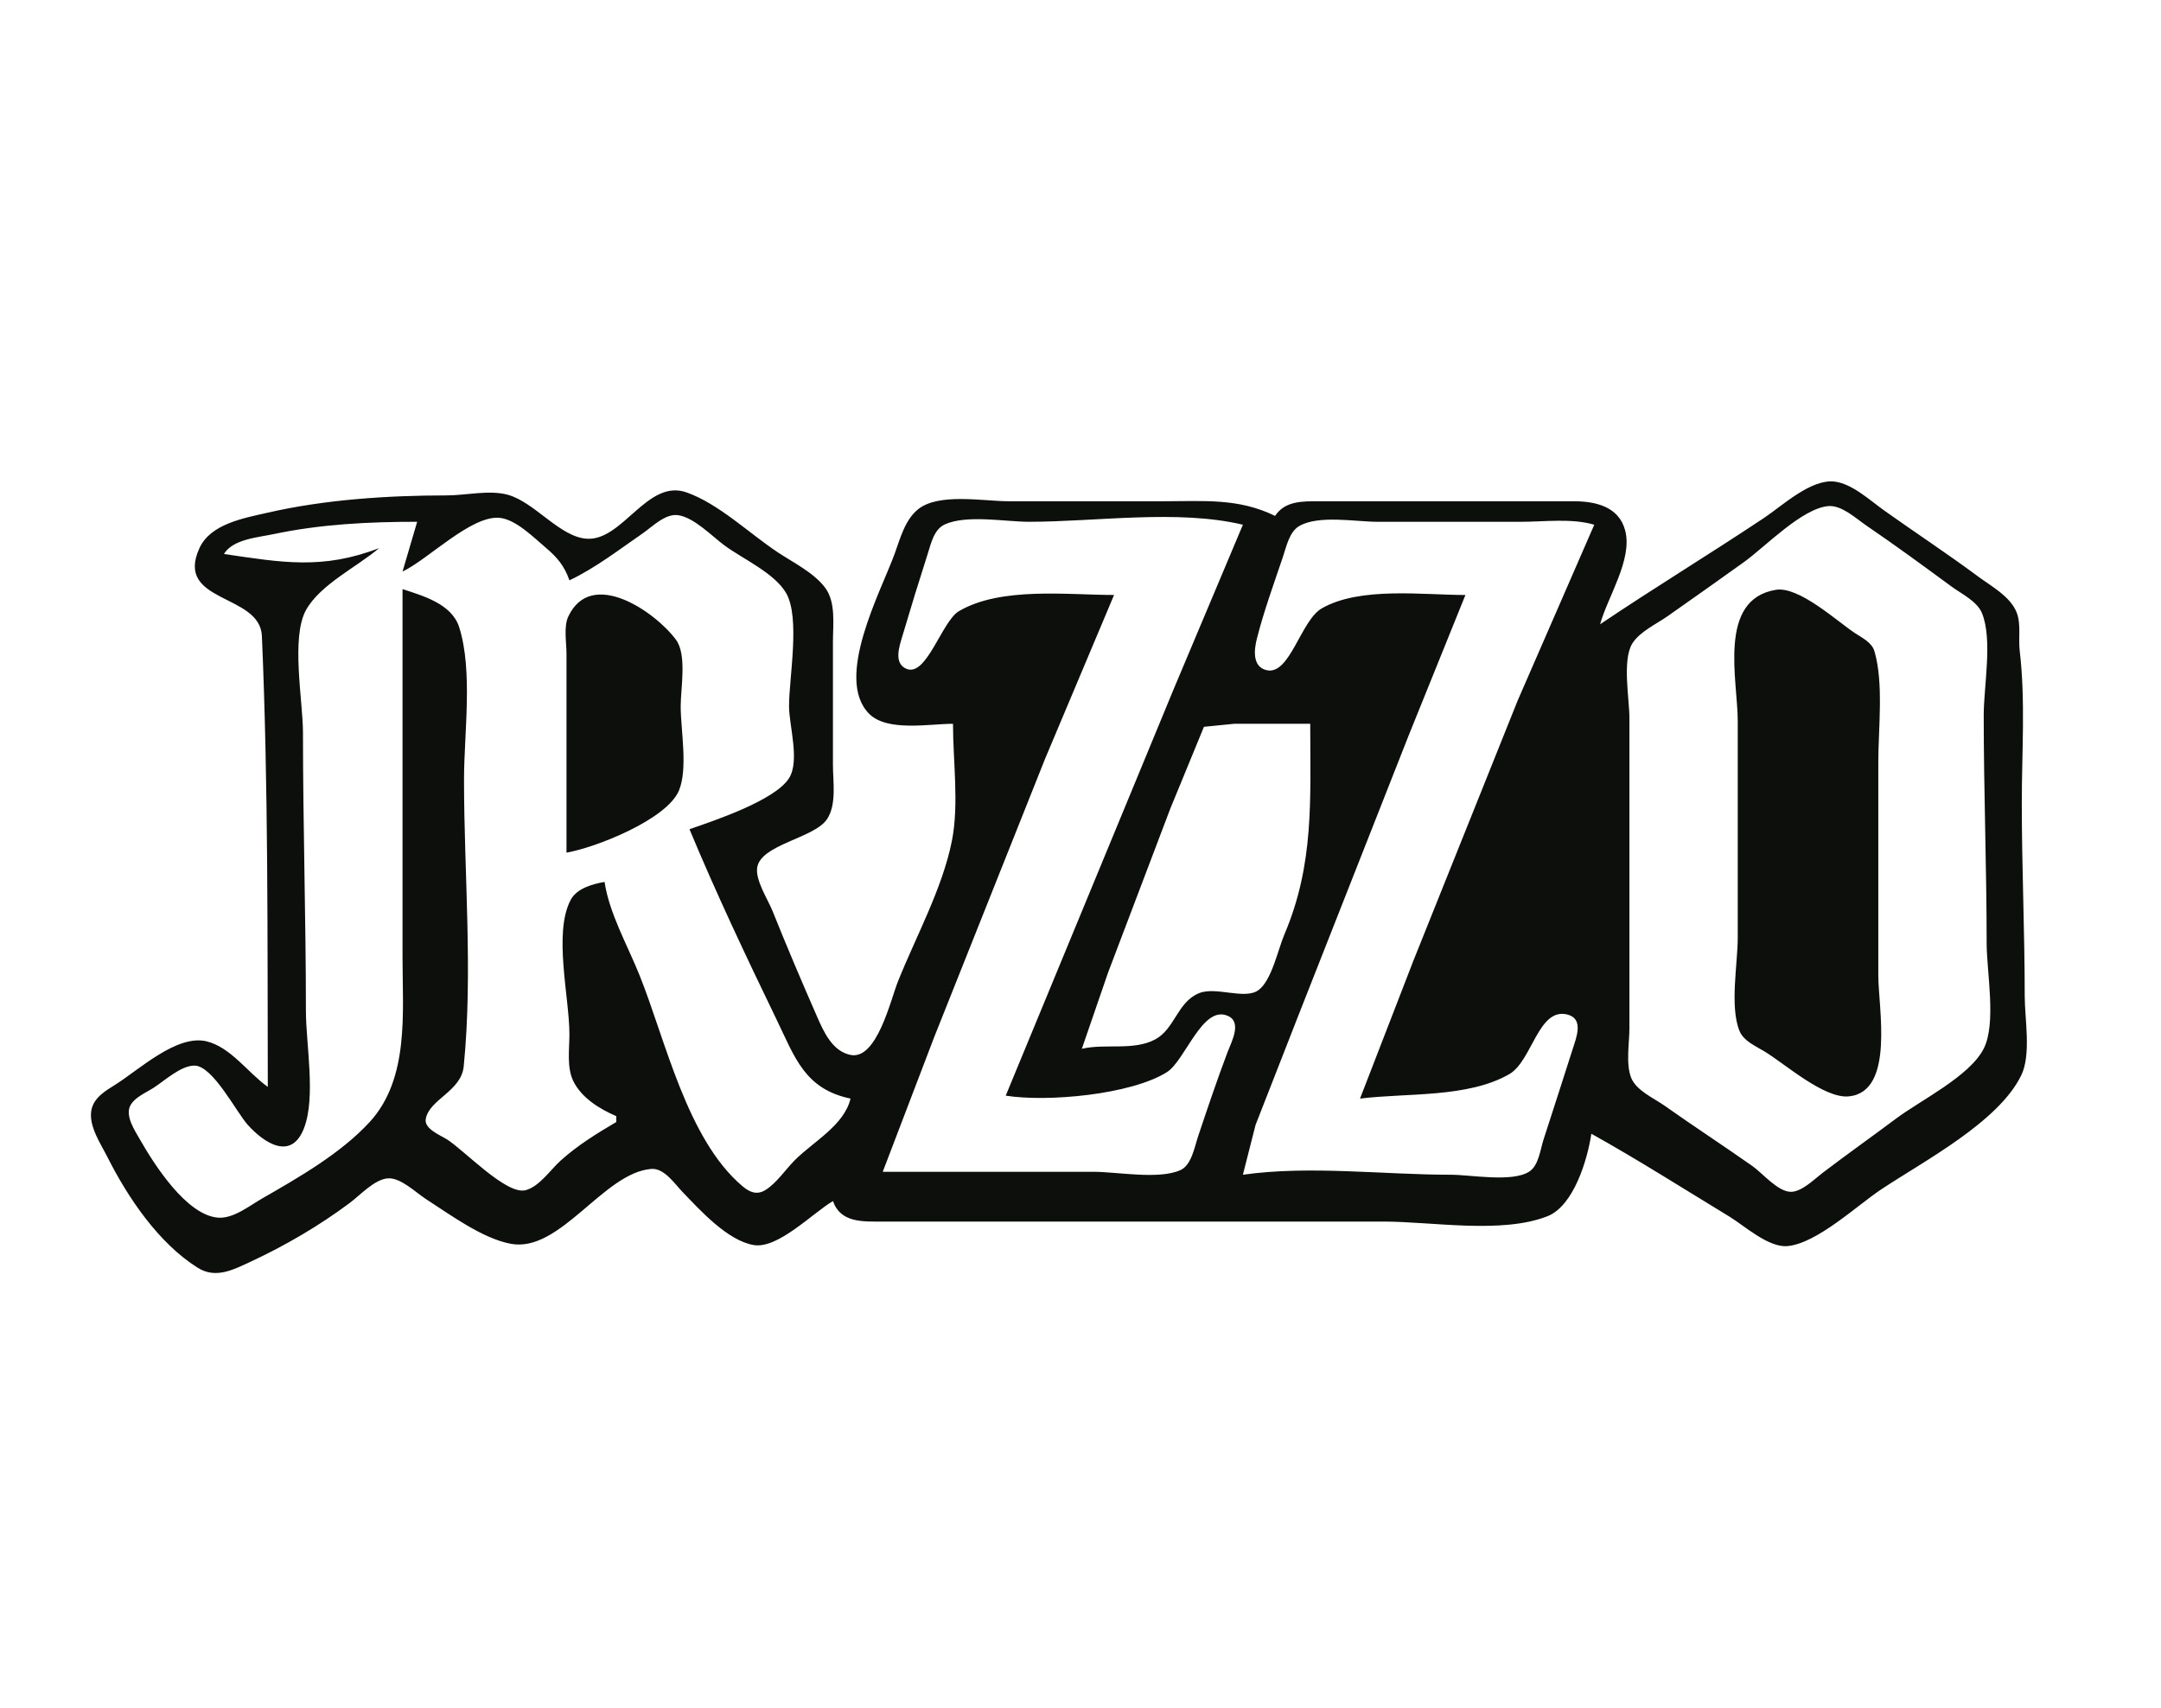
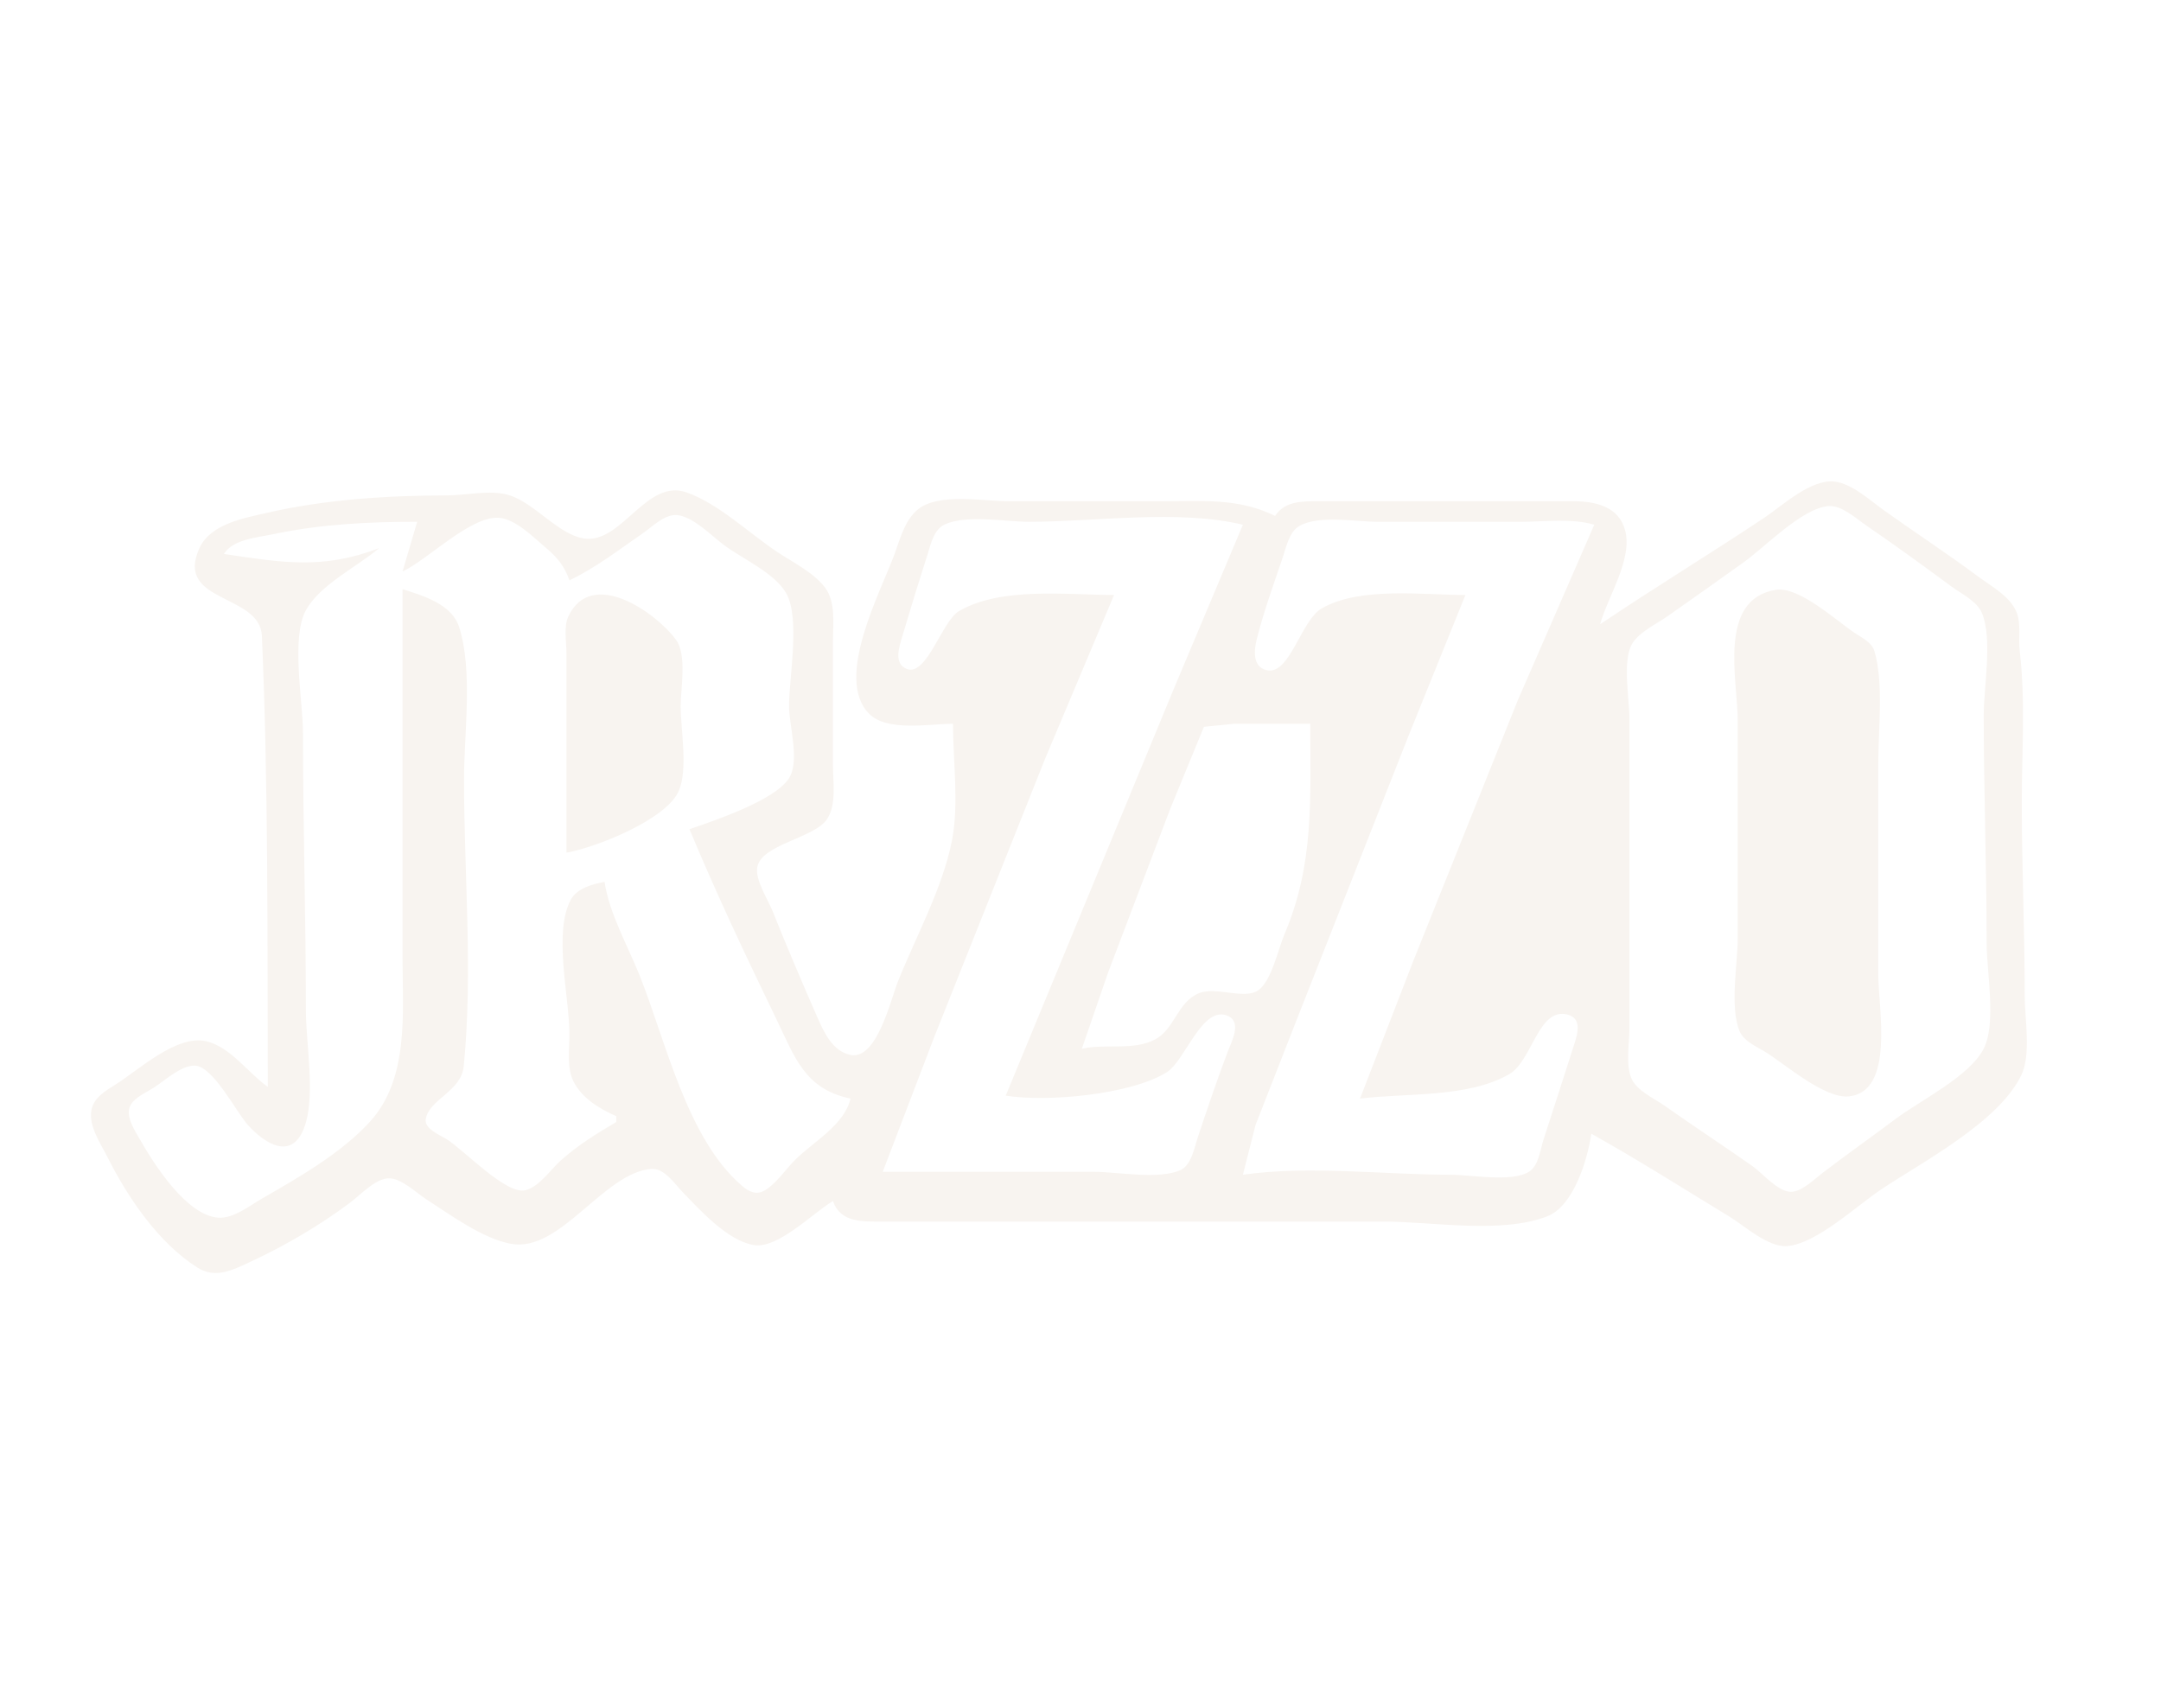
<svg xmlns="http://www.w3.org/2000/svg" width="195.265mm" height="154.281mm" viewBox="0 0 195.265 154.281" version="1.1" id="svg5" xml:space="preserve">
  <defs id="defs2">
    <filter style="color-interpolation-filters:sRGB" id="filter293" x="-0.045" y="-0.059" width="1.129" height="1.168">
      <feFlood flood-opacity="0.498" flood-color="rgb(0,0,0)" result="flood" id="feFlood283" />
      <feComposite in="flood" in2="SourceGraphic" operator="in" result="composite1" id="feComposite285" />
      <feGaussianBlur in="composite1" stdDeviation="3" result="blur" id="feGaussianBlur287" />
      <feOffset dx="6" dy="6" result="offset" id="feOffset289" />
      <feComposite in="SourceGraphic" in2="offset" operator="over" result="composite2" id="feComposite291" />
    </filter>
  </defs>
  <g id="layer1" transform="translate(-31.64685,-102.9078)">
-     <path style="fill:#0d0f0c;stroke:none;stroke-width:0.265" d="m 176.232,159.315 c 0.673,-2.466 2.951,-5.849 2.265,-8.467 -0.573,-2.19 -2.716,-2.643 -4.647,-2.646 h -13.494 -9.525 c -1.486,5.3e-4 -3.074,-0.042 -3.969,1.323 -3.31,-1.619 -6.406,-1.323 -10.054,-1.323 h -14.023 c -2.261,0 -6.278,-0.771 -8.153,0.702 -1.215,0.954 -1.644,2.671 -2.152,4.061 -1.245,3.407 -5.484,11.261 -2.291,14.448 1.642,1.639 5.439,0.898 7.569,0.898 0,3.365 0.556,7.282 -0.1,10.583 -0.853,4.293 -3.252,8.645 -4.874,12.7 -0.662,1.655 -1.906,7.123 -4.286,6.638 -1.645,-0.335 -2.421,-2.09 -3.023,-3.463 -1.382,-3.152 -2.736,-6.329 -4.015,-9.525 -0.421,-1.051 -1.571,-2.793 -1.394,-3.941 0.324,-2.093 5.114,-2.641 6.291,-4.348 0.909,-1.318 0.553,-3.428 0.553,-4.94 v -11.113 c 0,-1.555 0.286,-3.59 -0.722,-4.911 -1.042,-1.367 -2.896,-2.264 -4.305,-3.203 -2.553,-1.702 -5.303,-4.364 -8.202,-5.387 -3.539,-1.249 -5.756,4.376 -8.996,4.188 -2.447,-0.142 -4.703,-3.29 -7.144,-3.971 -1.662,-0.464 -3.82,0.056 -5.556,0.056 -5.27,0 -10.987,0.373 -16.14,1.558 -2.124,0.488 -5.169,0.997 -6.177,3.206 -2.276,4.989 5.475,4.068 5.643,7.936 0.585,13.504 0.497,27.246 0.534,40.746 -1.774,-1.25 -3.353,-3.603 -5.556,-4.121 -2.676,-0.63 -6.1,2.589 -8.202,3.908 -0.908,0.569 -1.976,1.181 -2.184,2.331 -0.257,1.427 0.846,3.021 1.456,4.232 1.843,3.66 4.611,7.76 8.136,9.984 1.63,1.029 3.188,0.21 4.763,-0.521 3.152,-1.464 6.21,-3.249 8.996,-5.329 0.919,-0.686 2.242,-2.137 3.44,-2.219 1.159,-0.08 2.523,1.281 3.44,1.871 2.177,1.401 5.095,3.564 7.673,4.044 4.465,0.832 8.383,-6.442 12.7,-6.767 1.154,-0.087 2.095,1.336 2.798,2.067 1.584,1.649 4.091,4.43 6.462,4.814 2.183,0.354 5.311,-2.894 7.144,-3.975 0.695,1.978 2.686,1.851 4.498,1.852 h 12.965 32.279 c 4.397,0 10.683,1.14 14.813,-0.48 2.384,-0.935 3.623,-5.123 3.973,-7.457 4.203,2.34 8.319,4.963 12.435,7.462 1.396,0.847 3.562,2.848 5.292,2.69 2.655,-0.243 6.277,-3.666 8.467,-5.125 3.8,-2.533 10.616,-6.08 12.657,-10.32 0.906,-1.884 0.308,-5.084 0.308,-7.143 0,-5.831 -0.265,-11.629 -0.265,-17.462 0,-4.543 0.343,-9.247 -0.189,-13.758 -0.13,-1.105 0.135,-2.387 -0.272,-3.439 -0.561,-1.451 -2.316,-2.389 -3.508,-3.274 -2.769,-2.056 -5.658,-3.95 -8.467,-5.95 -1.263,-0.9 -2.905,-2.433 -4.498,-2.612 -2.131,-0.239 -4.692,2.175 -6.35,3.281 -4.898,3.265 -9.936,6.323 -14.817,9.613 m 20.637,-10.678 c 1.201,-0.094 2.51,1.141 3.44,1.773 2.6,1.77 5.14,3.632 7.673,5.496 0.891,0.656 2.307,1.323 2.751,2.397 0.983,2.381 0.16,6.641 0.16,9.214 0,6.88 0.264,13.779 0.265,20.637 2.7e-4,2.554 0.902,7.234 -0.272,9.521 -1.286,2.506 -5.694,4.646 -7.93,6.32 -2.195,1.644 -4.434,3.225 -6.615,4.888 -0.738,0.562 -1.917,1.754 -2.91,1.717 -1.177,-0.043 -2.516,-1.679 -3.44,-2.329 -2.625,-1.847 -5.317,-3.6 -7.938,-5.454 -0.967,-0.684 -2.55,-1.359 -3.015,-2.518 -0.501,-1.249 -0.16,-3.145 -0.16,-4.473 v -10.319 -17.727 c 0,-1.738 -0.67,-5.245 0.272,-6.743 0.659,-1.048 2.176,-1.749 3.168,-2.443 2.301,-1.611 4.592,-3.242 6.879,-4.874 1.928,-1.375 5.276,-4.895 7.673,-5.084 M 93.947,177.836 c 2.414,5.798 5.134,11.544 7.869,17.198 1.662,3.435 2.548,6.279 6.683,7.144 -0.575,2.417 -3.35,3.879 -5.027,5.557 -0.847,0.847 -1.646,2.077 -2.67,2.709 -0.781,0.482 -1.444,0.182 -2.089,-0.368 -4.994,-4.253 -6.907,-13.116 -9.264,-19.01 -1.074,-2.686 -2.746,-5.604 -3.175,-8.467 -1.079,0.192 -2.504,0.574 -3.06,1.623 -1.586,2.988 -0.116,8.809 -0.115,12.136 5.3e-4,1.334 -0.254,2.997 0.349,4.233 0.744,1.526 2.384,2.528 3.885,3.175 v 0.529 c -1.777,1.049 -3.484,2.096 -5.027,3.485 -0.919,0.827 -1.927,2.356 -3.175,2.677 -1.746,0.448 -5.578,-3.66 -7.144,-4.624 -0.57,-0.351 -2.002,-0.922 -1.873,-1.781 0.27,-1.796 3.205,-2.503 3.433,-4.784 0.845,-8.461 0.028,-17.422 0.028,-25.929 0,-4.144 0.819,-9.798 -0.437,-13.757 -0.666,-2.098 -3.251,-2.832 -5.119,-3.441 v 33.337 c 0,4.909 0.627,10.889 -2.959,14.806 -2.593,2.832 -6.434,5.031 -9.741,6.929 -1.131,0.649 -2.592,1.833 -3.969,1.724 -2.864,-0.226 -5.774,-4.815 -7.055,-7.056 -0.458,-0.801 -1.37,-2.145 -0.864,-3.088 0.397,-0.741 1.422,-1.158 2.098,-1.593 0.986,-0.634 2.462,-2.012 3.694,-2.003 1.658,0.011 3.773,4.201 4.818,5.362 1.434,1.592 3.931,3.312 5.087,0.261 1.068,-2.82 0.16,-7.564 0.16,-10.579 0,-8.382 -0.265,-16.769 -0.265,-25.135 0,-2.836 -1.104,-8.579 0.272,-11.068 1.277,-2.311 4.632,-3.916 6.607,-5.601 -5.105,1.969 -8.797,1.298 -14.023,0.529 0.818,-1.337 3.049,-1.49 4.498,-1.796 4.261,-0.902 8.624,-1.114 12.965,-1.114 l -1.323,4.498 c 2.306,-1.091 6.173,-5.055 8.731,-4.857 1.491,0.116 3.149,1.806 4.232,2.719 1.033,0.871 1.672,1.656 2.118,2.931 2.329,-1.102 4.494,-2.779 6.615,-4.24 0.872,-0.601 2.023,-1.794 3.175,-1.65 1.453,0.181 3.089,1.905 4.233,2.746 1.649,1.212 4.499,2.482 5.549,4.282 1.308,2.243 0.268,7.653 0.272,10.239 0.003,1.77 1,4.932 -0.007,6.511 -1.283,2.011 -6.769,3.832 -8.988,4.601 m 50.006,-27.517 -6.239,14.817 -15.193,36.777 c 3.742,0.596 11.296,-0.082 14.552,-2.115 1.674,-1.045 3.206,-6.104 5.516,-5.095 1.304,0.569 0.333,2.334 -0.011,3.242 -0.957,2.527 -1.826,5.11 -2.683,7.673 -0.309,0.924 -0.59,2.566 -1.572,3.015 -1.952,0.893 -5.725,0.16 -7.865,0.16 h -19.05 l 4.65,-12.171 10.013,-25.135 6.239,-14.817 c -4.243,0 -10.225,-0.763 -14.019,1.464 -1.536,0.901 -2.916,5.954 -4.728,5.214 -1.208,-0.493 -0.647,-2.056 -0.377,-2.973 0.73,-2.474 1.494,-4.952 2.281,-7.408 0.301,-0.938 0.564,-2.226 1.553,-2.674 1.984,-0.898 5.462,-0.236 7.616,-0.236 6.054,0 13.427,-1.137 19.315,0.265 m 31.75,0 -6.916,15.875 -9.438,23.548 -4.813,12.435 c 4.194,-0.53 9.727,-0.043 13.493,-2.214 2.068,-1.192 2.622,-6.089 5.276,-5.375 1.467,0.395 0.775,2.084 0.454,3.091 -0.873,2.736 -1.756,5.471 -2.642,8.202 -0.294,0.907 -0.433,2.352 -1.309,2.903 -1.554,0.978 -5.265,0.272 -7.07,0.272 -6.086,0 -12.797,-0.855 -18.785,0 l 1.143,-4.498 3.934,-10.054 9.899,-25.135 5.132,-12.7 c -3.857,0 -9.496,-0.77 -12.965,1.199 -1.925,1.093 -2.895,6.104 -5.012,5.592 -1.286,-0.311 -1.124,-1.825 -0.873,-2.822 0.63,-2.499 1.535,-4.966 2.357,-7.408 0.31,-0.921 0.575,-2.272 1.484,-2.796 1.756,-1.012 5.104,-0.379 7.071,-0.379 h 12.965 c 2.121,0 4.573,-0.339 6.615,0.265 m 16.404,5.883 c -5.296,0.869 -3.44,8.192 -3.44,11.844 v 19.579 c 0,2.379 -0.74,6.23 0.16,8.439 0.367,0.901 1.438,1.356 2.222,1.827 1.867,1.121 5.424,4.317 7.673,4.082 4.148,-0.434 2.646,-8.038 2.646,-10.908 v -19.315 c 0,-3.019 0.499,-7.103 -0.349,-9.999 -0.236,-0.805 -1.119,-1.212 -1.768,-1.644 -1.642,-1.091 -5.061,-4.248 -7.143,-3.906 M 82.834,179.953 c 2.625,-0.452 9.06,-2.985 10.159,-5.605 0.832,-1.984 0.16,-5.482 0.16,-7.624 0,-1.621 0.578,-4.646 -0.424,-6.006 -1.844,-2.503 -7.649,-6.548 -9.735,-2.093 -0.424,0.906 -0.16,2.358 -0.16,3.336 v 7.938 10.054 m 67.204,-11.642 c 0,6.846 0.376,12.67 -2.342,19.05 -0.566,1.33 -1.142,4.152 -2.341,5.019 -1.238,0.895 -3.829,-0.356 -5.37,0.275 -1.966,0.806 -2.175,3.236 -3.974,4.185 -1.967,1.038 -4.508,0.339 -6.611,0.84 l 2.367,-6.879 5.624,-14.817 3.042,-7.401 2.725,-0.272 z" id="path216" />
+     <path style="fill:#f8f4f0;stroke:none;stroke-width:0.265" d="m 176.232,159.315 c 0.673,-2.466 2.951,-5.849 2.265,-8.467 -0.573,-2.19 -2.716,-2.643 -4.647,-2.646 h -13.494 -9.525 c -1.486,5.3e-4 -3.074,-0.042 -3.969,1.323 -3.31,-1.619 -6.406,-1.323 -10.054,-1.323 h -14.023 c -2.261,0 -6.278,-0.771 -8.153,0.702 -1.215,0.954 -1.644,2.671 -2.152,4.061 -1.245,3.407 -5.484,11.261 -2.291,14.448 1.642,1.639 5.439,0.898 7.569,0.898 0,3.365 0.556,7.282 -0.1,10.583 -0.853,4.293 -3.252,8.645 -4.874,12.7 -0.662,1.655 -1.906,7.123 -4.286,6.638 -1.645,-0.335 -2.421,-2.09 -3.023,-3.463 -1.382,-3.152 -2.736,-6.329 -4.015,-9.525 -0.421,-1.051 -1.571,-2.793 -1.394,-3.941 0.324,-2.093 5.114,-2.641 6.291,-4.348 0.909,-1.318 0.553,-3.428 0.553,-4.94 v -11.113 c 0,-1.555 0.286,-3.59 -0.722,-4.911 -1.042,-1.367 -2.896,-2.264 -4.305,-3.203 -2.553,-1.702 -5.303,-4.364 -8.202,-5.387 -3.539,-1.249 -5.756,4.376 -8.996,4.188 -2.447,-0.142 -4.703,-3.29 -7.144,-3.971 -1.662,-0.464 -3.82,0.056 -5.556,0.056 -5.27,0 -10.987,0.373 -16.14,1.558 -2.124,0.488 -5.169,0.997 -6.177,3.206 -2.276,4.989 5.475,4.068 5.643,7.936 0.585,13.504 0.497,27.246 0.534,40.746 -1.774,-1.25 -3.353,-3.603 -5.556,-4.121 -2.676,-0.63 -6.1,2.589 -8.202,3.908 -0.908,0.569 -1.976,1.181 -2.184,2.331 -0.257,1.427 0.846,3.021 1.456,4.232 1.843,3.66 4.611,7.76 8.136,9.984 1.63,1.029 3.188,0.21 4.763,-0.521 3.152,-1.464 6.21,-3.249 8.996,-5.329 0.919,-0.686 2.242,-2.137 3.44,-2.219 1.159,-0.08 2.523,1.281 3.44,1.871 2.177,1.401 5.095,3.564 7.673,4.044 4.465,0.832 8.383,-6.442 12.7,-6.767 1.154,-0.087 2.095,1.336 2.798,2.067 1.584,1.649 4.091,4.43 6.462,4.814 2.183,0.354 5.311,-2.894 7.144,-3.975 0.695,1.978 2.686,1.851 4.498,1.852 h 12.965 32.279 c 4.397,0 10.683,1.14 14.813,-0.48 2.384,-0.935 3.623,-5.123 3.973,-7.457 4.203,2.34 8.319,4.963 12.435,7.462 1.396,0.847 3.562,2.848 5.292,2.69 2.655,-0.243 6.277,-3.666 8.467,-5.125 3.8,-2.533 10.616,-6.08 12.657,-10.32 0.906,-1.884 0.308,-5.084 0.308,-7.143 0,-5.831 -0.265,-11.629 -0.265,-17.462 0,-4.543 0.343,-9.247 -0.189,-13.758 -0.13,-1.105 0.135,-2.387 -0.272,-3.439 -0.561,-1.451 -2.316,-2.389 -3.508,-3.274 -2.769,-2.056 -5.658,-3.95 -8.467,-5.95 -1.263,-0.9 -2.905,-2.433 -4.498,-2.612 -2.131,-0.239 -4.692,2.175 -6.35,3.281 -4.898,3.265 -9.936,6.323 -14.817,9.613 m 20.637,-10.678 c 1.201,-0.094 2.51,1.141 3.44,1.773 2.6,1.77 5.14,3.632 7.673,5.496 0.891,0.656 2.307,1.323 2.751,2.397 0.983,2.381 0.16,6.641 0.16,9.214 0,6.88 0.264,13.779 0.265,20.637 2.7e-4,2.554 0.902,7.234 -0.272,9.521 -1.286,2.506 -5.694,4.646 -7.93,6.32 -2.195,1.644 -4.434,3.225 -6.615,4.888 -0.738,0.562 -1.917,1.754 -2.91,1.717 -1.177,-0.043 -2.516,-1.679 -3.44,-2.329 -2.625,-1.847 -5.317,-3.6 -7.938,-5.454 -0.967,-0.684 -2.55,-1.359 -3.015,-2.518 -0.501,-1.249 -0.16,-3.145 -0.16,-4.473 v -10.319 -17.727 c 0,-1.738 -0.67,-5.245 0.272,-6.743 0.659,-1.048 2.176,-1.749 3.168,-2.443 2.301,-1.611 4.592,-3.242 6.879,-4.874 1.928,-1.375 5.276,-4.895 7.673,-5.084 M 93.947,177.836 c 2.414,5.798 5.134,11.544 7.869,17.198 1.662,3.435 2.548,6.279 6.683,7.144 -0.575,2.417 -3.35,3.879 -5.027,5.557 -0.847,0.847 -1.646,2.077 -2.67,2.709 -0.781,0.482 -1.444,0.182 -2.089,-0.368 -4.994,-4.253 -6.907,-13.116 -9.264,-19.01 -1.074,-2.686 -2.746,-5.604 -3.175,-8.467 -1.079,0.192 -2.504,0.574 -3.06,1.623 -1.586,2.988 -0.116,8.809 -0.115,12.136 5.3e-4,1.334 -0.254,2.997 0.349,4.233 0.744,1.526 2.384,2.528 3.885,3.175 v 0.529 c -1.777,1.049 -3.484,2.096 -5.027,3.485 -0.919,0.827 -1.927,2.356 -3.175,2.677 -1.746,0.448 -5.578,-3.66 -7.144,-4.624 -0.57,-0.351 -2.002,-0.922 -1.873,-1.781 0.27,-1.796 3.205,-2.503 3.433,-4.784 0.845,-8.461 0.028,-17.422 0.028,-25.929 0,-4.144 0.819,-9.798 -0.437,-13.757 -0.666,-2.098 -3.251,-2.832 -5.119,-3.441 v 33.337 c 0,4.909 0.627,10.889 -2.959,14.806 -2.593,2.832 -6.434,5.031 -9.741,6.929 -1.131,0.649 -2.592,1.833 -3.969,1.724 -2.864,-0.226 -5.774,-4.815 -7.055,-7.056 -0.458,-0.801 -1.37,-2.145 -0.864,-3.088 0.397,-0.741 1.422,-1.158 2.098,-1.593 0.986,-0.634 2.462,-2.012 3.694,-2.003 1.658,0.011 3.773,4.201 4.818,5.362 1.434,1.592 3.931,3.312 5.087,0.261 1.068,-2.82 0.16,-7.564 0.16,-10.579 0,-8.382 -0.265,-16.769 -0.265,-25.135 0,-2.836 -1.104,-8.579 0.272,-11.068 1.277,-2.311 4.632,-3.916 6.607,-5.601 -5.105,1.969 -8.797,1.298 -14.023,0.529 0.818,-1.337 3.049,-1.49 4.498,-1.796 4.261,-0.902 8.624,-1.114 12.965,-1.114 l -1.323,4.498 c 2.306,-1.091 6.173,-5.055 8.731,-4.857 1.491,0.116 3.149,1.806 4.232,2.719 1.033,0.871 1.672,1.656 2.118,2.931 2.329,-1.102 4.494,-2.779 6.615,-4.24 0.872,-0.601 2.023,-1.794 3.175,-1.65 1.453,0.181 3.089,1.905 4.233,2.746 1.649,1.212 4.499,2.482 5.549,4.282 1.308,2.243 0.268,7.653 0.272,10.239 0.003,1.77 1,4.932 -0.007,6.511 -1.283,2.011 -6.769,3.832 -8.988,4.601 m 50.006,-27.517 -6.239,14.817 -15.193,36.777 c 3.742,0.596 11.296,-0.082 14.552,-2.115 1.674,-1.045 3.206,-6.104 5.516,-5.095 1.304,0.569 0.333,2.334 -0.011,3.242 -0.957,2.527 -1.826,5.11 -2.683,7.673 -0.309,0.924 -0.59,2.566 -1.572,3.015 -1.952,0.893 -5.725,0.16 -7.865,0.16 h -19.05 l 4.65,-12.171 10.013,-25.135 6.239,-14.817 c -4.243,0 -10.225,-0.763 -14.019,1.464 -1.536,0.901 -2.916,5.954 -4.728,5.214 -1.208,-0.493 -0.647,-2.056 -0.377,-2.973 0.73,-2.474 1.494,-4.952 2.281,-7.408 0.301,-0.938 0.564,-2.226 1.553,-2.674 1.984,-0.898 5.462,-0.236 7.616,-0.236 6.054,0 13.427,-1.137 19.315,0.265 m 31.75,0 -6.916,15.875 -9.438,23.548 -4.813,12.435 c 4.194,-0.53 9.727,-0.043 13.493,-2.214 2.068,-1.192 2.622,-6.089 5.276,-5.375 1.467,0.395 0.775,2.084 0.454,3.091 -0.873,2.736 -1.756,5.471 -2.642,8.202 -0.294,0.907 -0.433,2.352 -1.309,2.903 -1.554,0.978 -5.265,0.272 -7.07,0.272 -6.086,0 -12.797,-0.855 -18.785,0 l 1.143,-4.498 3.934,-10.054 9.899,-25.135 5.132,-12.7 c -3.857,0 -9.496,-0.77 -12.965,1.199 -1.925,1.093 -2.895,6.104 -5.012,5.592 -1.286,-0.311 -1.124,-1.825 -0.873,-2.822 0.63,-2.499 1.535,-4.966 2.357,-7.408 0.31,-0.921 0.575,-2.272 1.484,-2.796 1.756,-1.012 5.104,-0.379 7.071,-0.379 h 12.965 c 2.121,0 4.573,-0.339 6.615,0.265 m 16.404,5.883 c -5.296,0.869 -3.44,8.192 -3.44,11.844 v 19.579 c 0,2.379 -0.74,6.23 0.16,8.439 0.367,0.901 1.438,1.356 2.222,1.827 1.867,1.121 5.424,4.317 7.673,4.082 4.148,-0.434 2.646,-8.038 2.646,-10.908 v -19.315 c 0,-3.019 0.499,-7.103 -0.349,-9.999 -0.236,-0.805 -1.119,-1.212 -1.768,-1.644 -1.642,-1.091 -5.061,-4.248 -7.143,-3.906 M 82.834,179.953 c 2.625,-0.452 9.06,-2.985 10.159,-5.605 0.832,-1.984 0.16,-5.482 0.16,-7.624 0,-1.621 0.578,-4.646 -0.424,-6.006 -1.844,-2.503 -7.649,-6.548 -9.735,-2.093 -0.424,0.906 -0.16,2.358 -0.16,3.336 v 7.938 10.054 m 67.204,-11.642 c 0,6.846 0.376,12.67 -2.342,19.05 -0.566,1.33 -1.142,4.152 -2.341,5.019 -1.238,0.895 -3.829,-0.356 -5.37,0.275 -1.966,0.806 -2.175,3.236 -3.974,4.185 -1.967,1.038 -4.508,0.339 -6.611,0.84 l 2.367,-6.879 5.624,-14.817 3.042,-7.401 2.725,-0.272 z" id="path216" />
  </g>
</svg>
